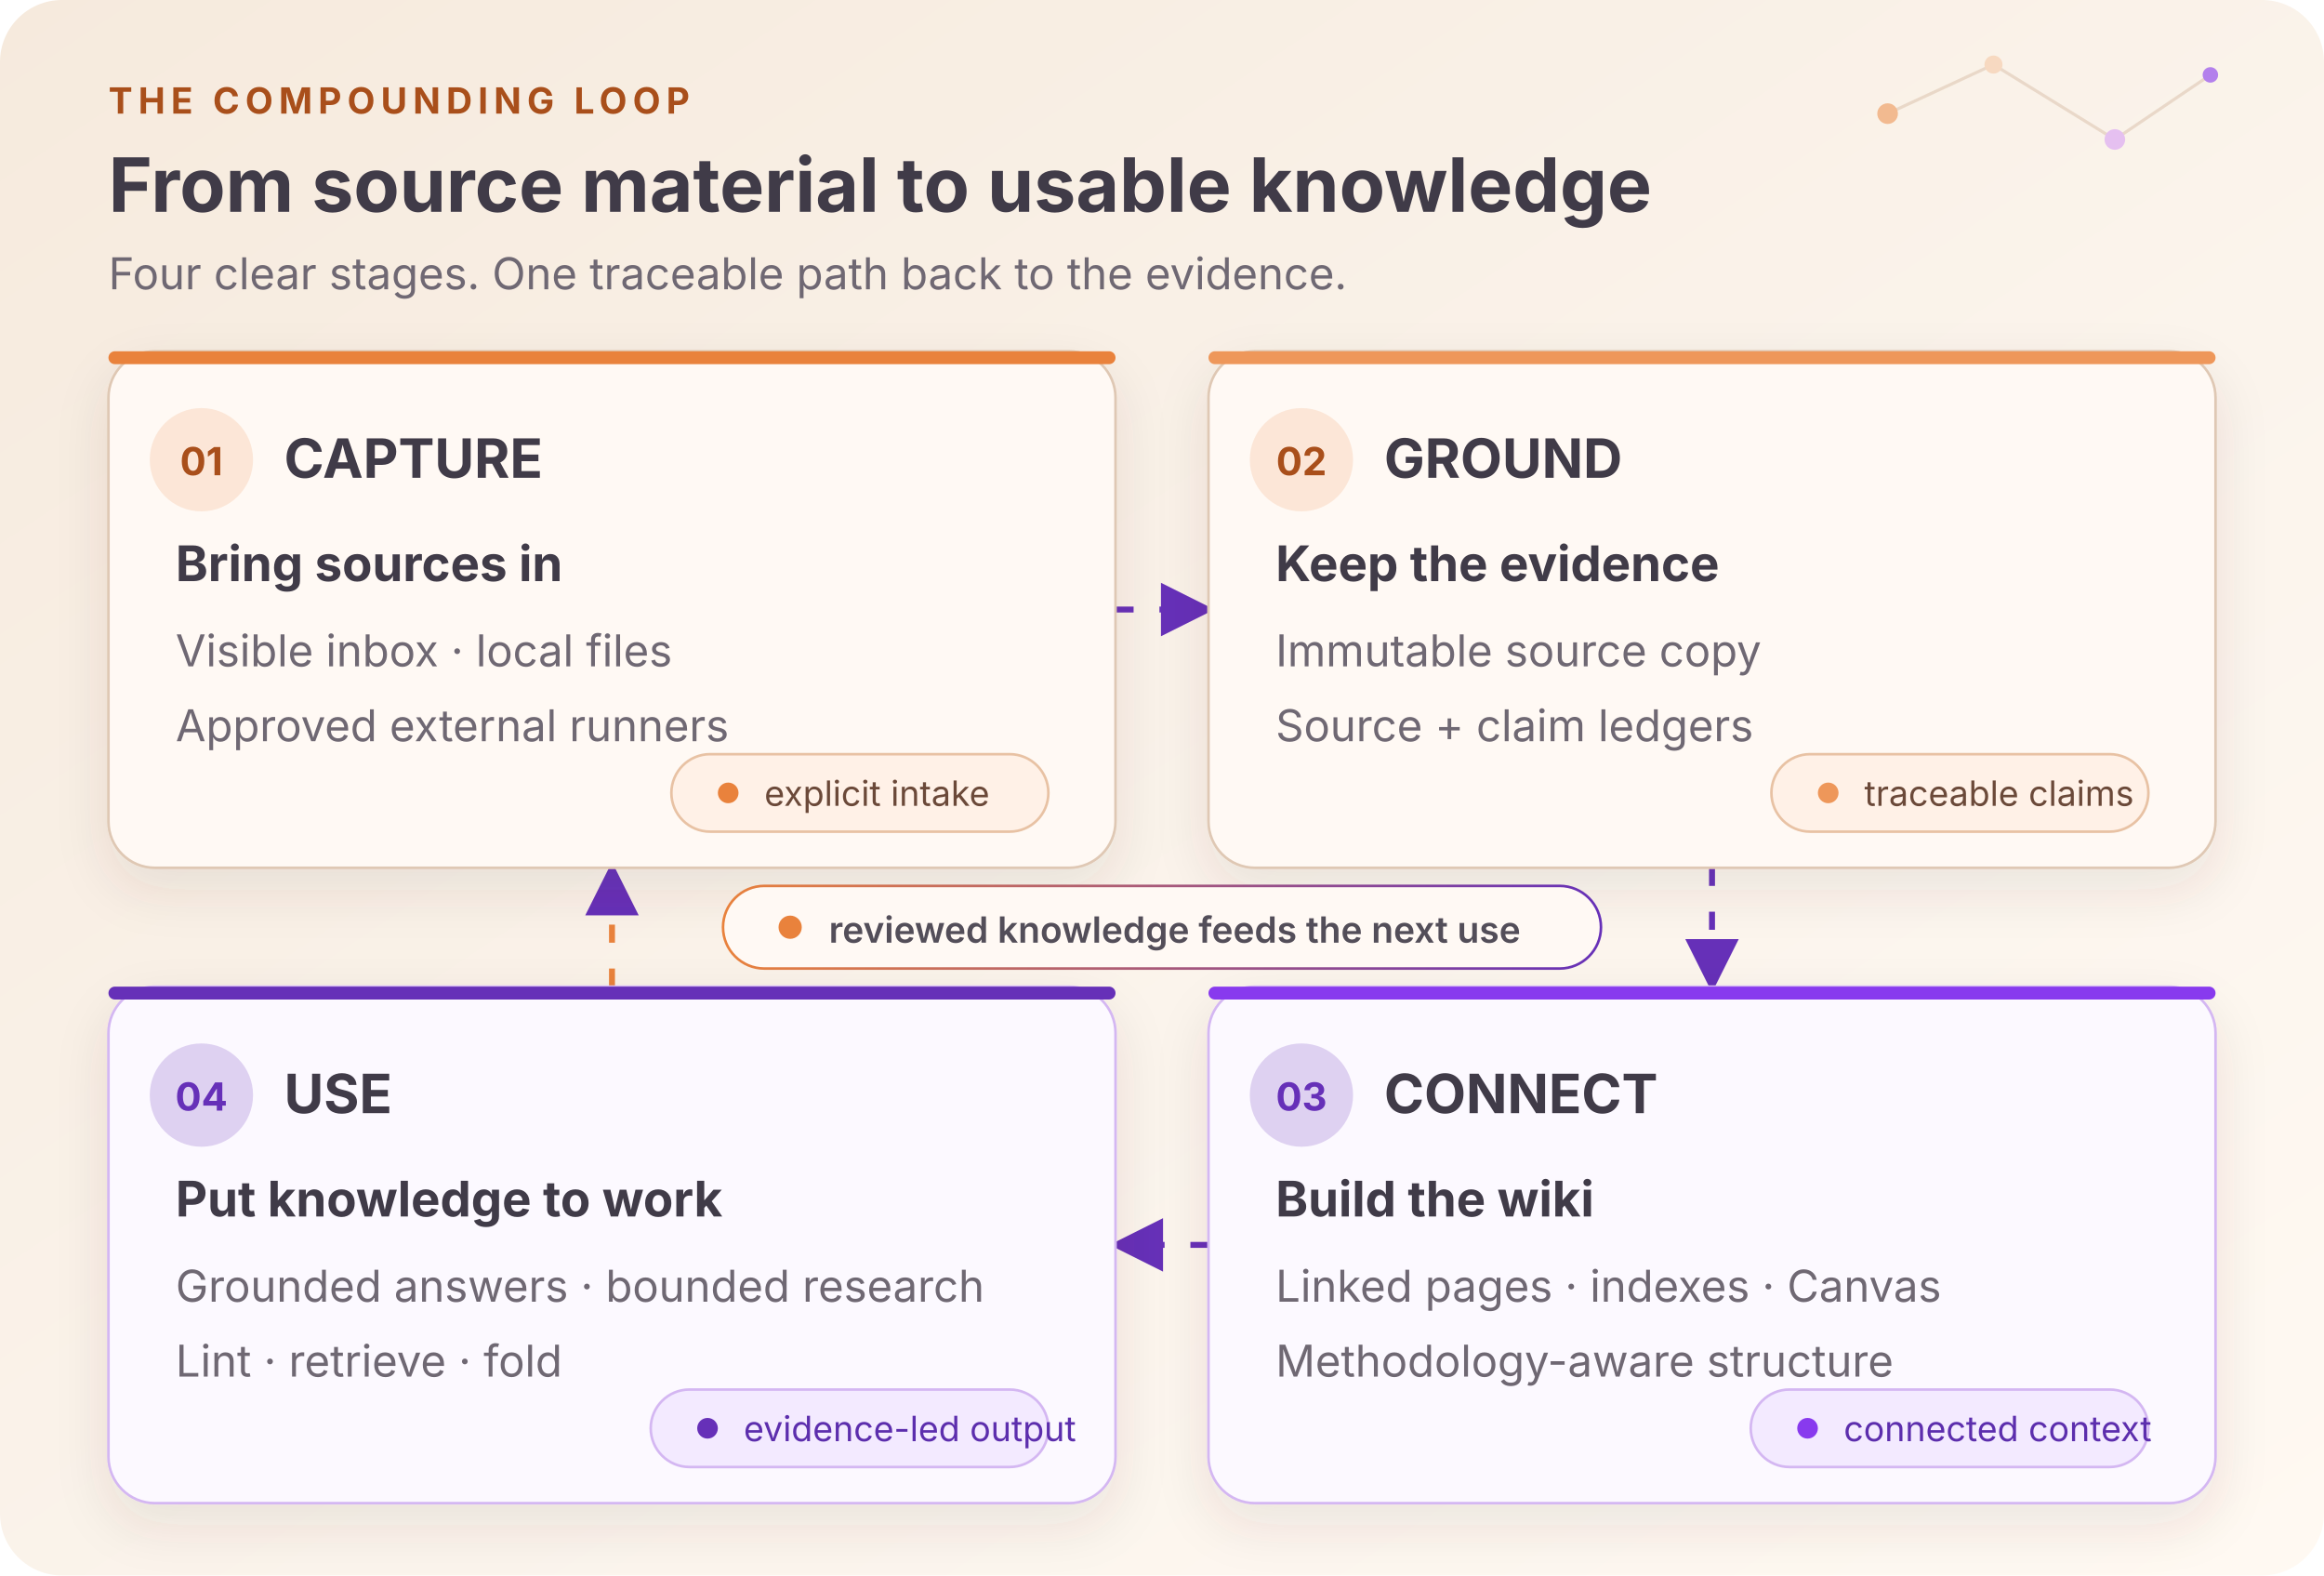
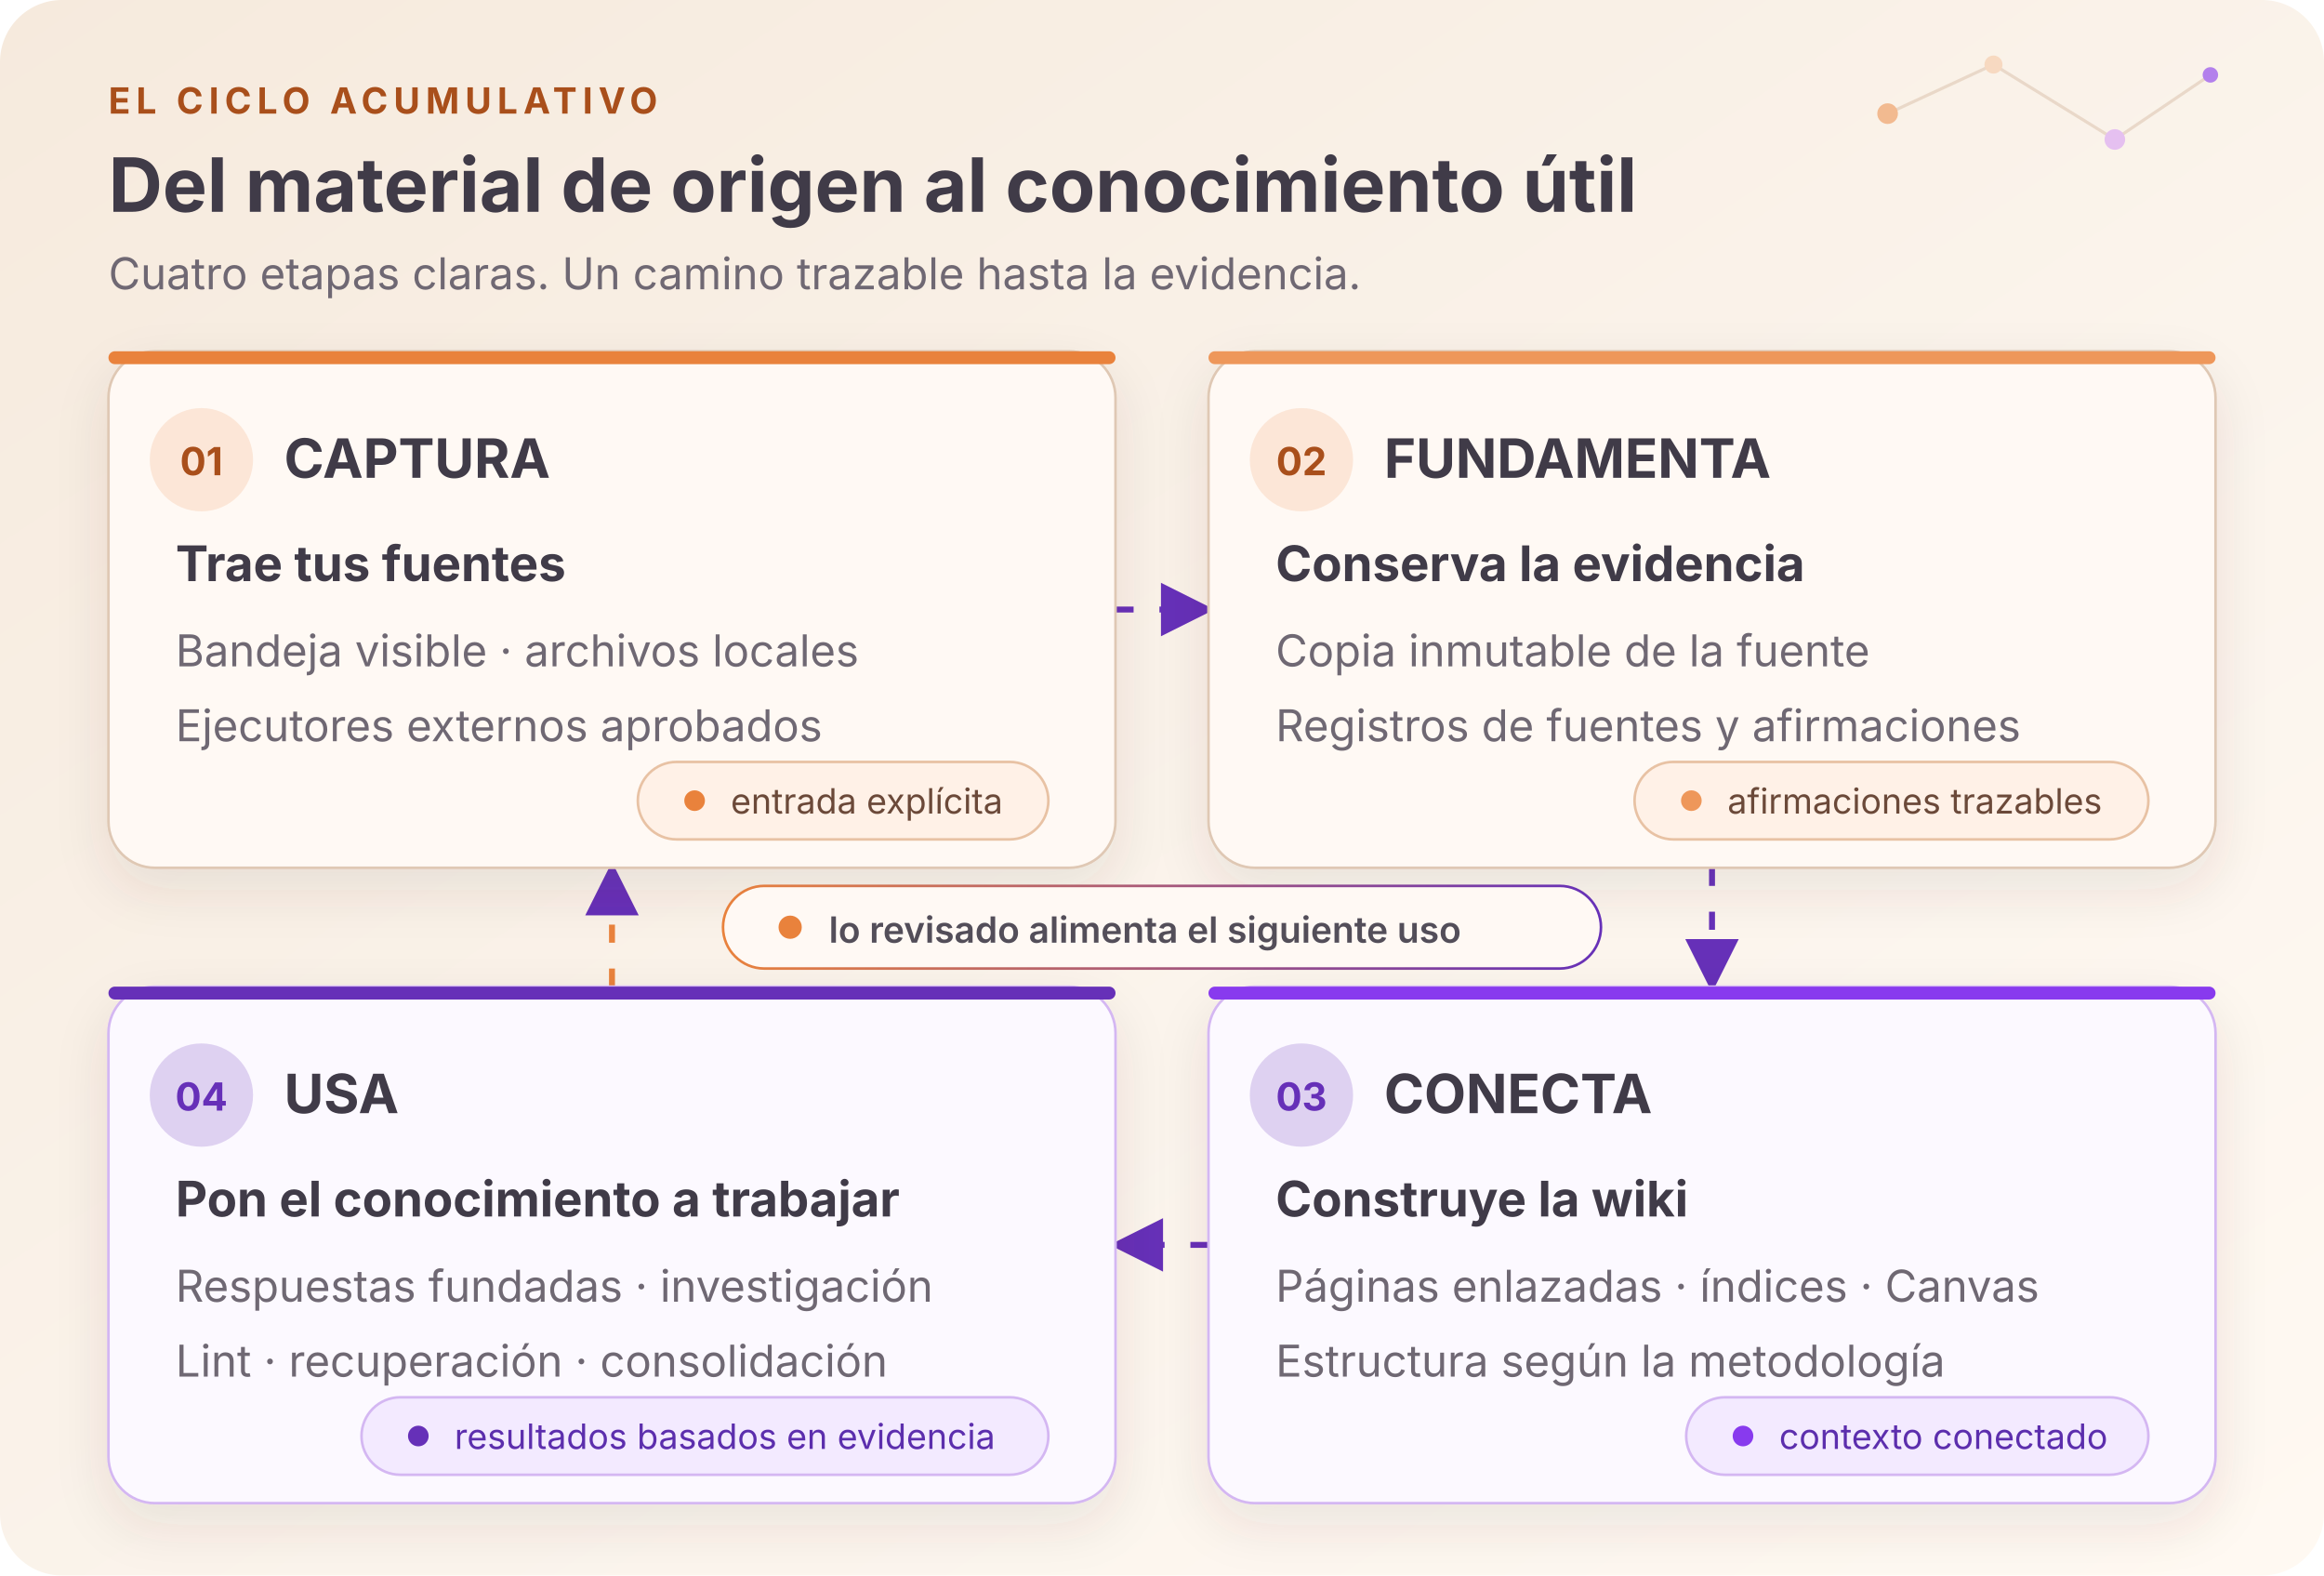
<svg xmlns="http://www.w3.org/2000/svg" viewBox="0 0 900 610" role="img" aria-labelledby="title description">
  <defs>
    <linearGradient id="background" x1="0" y1="0" x2="1" y2="1">
      <stop offset="0" stop-color="#f6eadd" />
      <stop offset=".58" stop-color="#fbf4ec" />
      <stop offset="1" stop-color="#fff9f2" />
    </linearGradient>
    <linearGradient id="accent" x1="0" y1="0" x2="1" y2="0">
      <stop offset="0" stop-color="#e9823c" />
      <stop offset="1" stop-color="#6630b8" />
    </linearGradient>
    <marker id="arrow" markerWidth="9" markerHeight="9" refX="8" refY="4.5" orient="auto">
      <path d="M0 0 9 4.5 0 9Z" fill="#6630b8" />
    </marker>
    <filter id="cardShadow" x="-12%" y="-18%" width="124%" height="146%">
      <feDropShadow dx="0" dy="8" stdDeviation="10" flood-color="#4d372b" flood-opacity=".1" />
    </filter>
  </defs>
  <style>
    text { font-family: Inter, ui-sans-serif, system-ui, -apple-system, BlinkMacSystemFont, "Segoe UI", sans-serif; }
    .card { animation: rise .9s cubic-bezier(.2,.75,.25,1) both; transform-box: fill-box; transform-origin: center; }
    .card-2 { animation-delay: .14s; }
    .card-3 { animation-delay: .28s; }
    .card-4 { animation-delay: .42s; }
    .flow { stroke-dasharray: 7 10; animation: travel 10s linear infinite; }
    .pulse { animation: pulse 4.2s ease-in-out infinite; transform-box: fill-box; transform-origin: center; }
    .constellation { animation: drift 9s ease-in-out infinite; transform-box: fill-box; transform-origin: center; }
    @keyframes rise { from { opacity: 0; transform: translateY(7px); } to { opacity: 1; transform: translateY(0); } }
    @keyframes travel { to { stroke-dashoffset: -68; } }
    @keyframes pulse { 0%, 100% { opacity: .6; transform: scale(.96); } 50% { opacity: 1; transform: scale(1.04); } }
    @keyframes drift { 0%, 100% { transform: translateY(0); } 50% { transform: translateY(-4px); } }
    @media (prefers-reduced-motion: reduce) { .card, .flow, .pulse, .constellation { animation: none; } }
  </style>
  <rect width="900" height="610" rx="24" fill="url(#background)" />
  <g class="constellation" fill="none" stroke="#dfc8b4" stroke-width="1.2" opacity=".62">
    <path d="M731 44L772 25 819 54 856 29" />
    <circle cx="731" cy="44" r="4" fill="#ee975a" stroke="none" />
    <circle cx="772" cy="25" r="3.5" fill="#f5caa8" stroke="none" />
    <circle cx="819" cy="54" r="4" fill="#d9a2f4" stroke="none" />
    <circle cx="856" cy="29" r="3" fill="#883aee" stroke="none" />
  </g>
-   <text x="42" y="44" fill="#a94f1b" font-size="14" font-weight="750" letter-spacing="2.2">THE COMPOUNDING LOOP</text>
-   <text x="42" y="82" fill="#403b48" font-size="29" font-weight="720">From source material to usable knowledge</text>
-   <text x="42" y="112" fill="#6f6873" font-size="17">Four clear stages. One traceable path back to the evidence.</text>
+   <text x="42" y="44" fill="#a94f1b" font-size="14" font-weight="750" letter-spacing="2.2">EL CICLO ACUMULATIVO</text>
+   <text x="42" y="82" fill="#403b48" font-size="29" font-weight="720">Del material de origen al conocimiento útil</text>
+   <text x="42" y="112" fill="#6f6873" font-size="17">Cuatro etapas claras. Un camino trazable hasta la evidencia.</text>
  <path d="M432 236H468" fill="none" stroke="#6630b8" stroke-width="2.3" marker-end="url(#arrow)" class="flow" />
  <path d="M663 336V382" fill="none" stroke="#6630b8" stroke-width="2.3" marker-end="url(#arrow)" class="flow" />
  <path d="M468 482H432" fill="none" stroke="#6630b8" stroke-width="2.3" marker-end="url(#arrow)" class="flow" />
  <path d="M237 382V336" fill="none" stroke="#e9823c" stroke-width="2.3" marker-end="url(#arrow)" class="flow" />
  <g class="card card-1">
    <rect x="42" y="136" width="390" height="200" rx="18" fill="#fff9f4" stroke="#dfc8b4" filter="url(#cardShadow)" />
    <rect x="42" y="136" width="390" height="5" rx="2.5" fill="#e9823c" />
    <circle cx="78" cy="178" r="20" fill="#e9823c" opacity=".16" />
    <text x="78" y="184" fill="#a94f1b" font-size="15" font-weight="750" text-anchor="middle">01</text>
-     <text x="110" y="185" fill="#403b48" font-size="21" font-weight="720">CAPTURE</text>
-     <text x="68" y="225" fill="#403b48" font-size="19" font-weight="650">Bring sources in</text>
-     <text x="68" y="258" fill="#6f6873" font-size="17">Visible inbox · local files</text>
-     <text x="68" y="287" fill="#6f6873" font-size="17">Approved external runners</text>
-     <rect x="260" y="292" width="146" height="30" rx="15" fill="#fff1e7" stroke="#e8c2a4" />
-     <circle cx="282" cy="307" r="4" fill="#e9823c" />
-     <text x="296" y="312" fill="#6b4939" font-size="13.5">explicit intake</text>
+     <text x="110" y="185" fill="#403b48" font-size="21" font-weight="720">CAPTURA</text>
+     <text x="68" y="225" fill="#403b48" font-size="19" font-weight="650">Trae tus fuentes</text>
+     <text x="68" y="258" fill="#6f6873" font-size="17">Bandeja visible · archivos locales</text>
+     <text x="68" y="287" fill="#6f6873" font-size="17">Ejecutores externos aprobados</text>
+     <rect x="247" y="295" width="159" height="30" rx="15" fill="#fff1e7" stroke="#e8c2a4" />
+     <circle cx="269" cy="310" r="4" fill="#e9823c" />
+     <text x="283" y="315" fill="#6b4939" font-size="13.5">entrada explícita</text>
  </g>
  <g class="card card-2">
    <rect x="468" y="136" width="390" height="200" rx="18" fill="#fff9f4" stroke="#dfc8b4" filter="url(#cardShadow)" />
    <rect x="468" y="136" width="390" height="5" rx="2.5" fill="#ee975a" />
    <circle cx="504" cy="178" r="20" fill="#e9823c" opacity=".16" />
    <text x="504" y="184" fill="#a94f1b" font-size="15" font-weight="750" text-anchor="middle">02</text>
-     <text x="536" y="185" fill="#403b48" font-size="21" font-weight="720">GROUND</text>
-     <text x="494" y="225" fill="#403b48" font-size="19" font-weight="650">Keep the evidence</text>
-     <text x="494" y="258" fill="#6f6873" font-size="17">Immutable source copy</text>
-     <text x="494" y="287" fill="#6f6873" font-size="17">Source + claim ledgers</text>
-     <rect x="686" y="292" width="146" height="30" rx="15" fill="#fff1e7" stroke="#e8c2a4" />
-     <circle cx="708" cy="307" r="4" fill="#ee975a" />
-     <text x="722" y="312" fill="#6b4939" font-size="13.5">traceable claims</text>
+     <text x="536" y="185" fill="#403b48" font-size="21" font-weight="720">FUNDAMENTA</text>
+     <text x="494" y="225" fill="#403b48" font-size="19" font-weight="650">Conserva la evidencia</text>
+     <text x="494" y="258" fill="#6f6873" font-size="17">Copia inmutable de la fuente</text>
+     <text x="494" y="287" fill="#6f6873" font-size="17">Registros de fuentes y afirmaciones</text>
+     <rect x="633" y="295" width="199" height="30" rx="15" fill="#fff1e7" stroke="#e8c2a4" />
+     <circle cx="655" cy="310" r="4" fill="#ee975a" />
+     <text x="669" y="315" fill="#6b4939" font-size="13.5">afirmaciones trazables</text>
  </g>
  <g class="card card-3">
    <rect x="468" y="382" width="390" height="200" rx="18" fill="#fcf9ff" stroke="#d4b7f2" filter="url(#cardShadow)" />
    <rect x="468" y="382" width="390" height="5" rx="2.5" fill="#883aee" />
    <circle cx="504" cy="424" r="20" fill="#6630b8" opacity=".2" />
    <text x="504" y="430" fill="#6630b8" font-size="15" font-weight="750" text-anchor="middle">03</text>
-     <text x="536" y="431" fill="#403b48" font-size="21" font-weight="720">CONNECT</text>
-     <text x="494" y="471" fill="#403b48" font-size="19" font-weight="650">Build the wiki</text>
-     <text x="494" y="504" fill="#6f6873" font-size="17">Linked pages · indexes · Canvas</text>
-     <text x="494" y="533" fill="#6f6873" font-size="17">Methodology-aware structure</text>
-     <rect x="678" y="538" width="154" height="30" rx="15" fill="#f3eaff" stroke="#d4b7f2" />
-     <circle cx="700" cy="553" r="4" fill="#883aee" />
-     <text x="714" y="558" fill="#5c2ead" font-size="13.5">connected context</text>
+     <text x="536" y="431" fill="#403b48" font-size="21" font-weight="720">CONECTA</text>
+     <text x="494" y="471" fill="#403b48" font-size="19" font-weight="650">Construye la wiki</text>
+     <text x="494" y="504" fill="#6f6873" font-size="17">Páginas enlazadas · índices · Canvas</text>
+     <text x="494" y="533" fill="#6f6873" font-size="17">Estructura según la metodología</text>
+     <rect x="653" y="541" width="179" height="30" rx="15" fill="#f3eaff" stroke="#d4b7f2" />
+     <circle cx="675" cy="556" r="4" fill="#883aee" />
+     <text x="689" y="561" fill="#5c2ead" font-size="13.5">contexto conectado</text>
  </g>
  <g class="card card-4">
    <rect x="42" y="382" width="390" height="200" rx="18" fill="#fcf9ff" stroke="#d4b7f2" filter="url(#cardShadow)" />
    <rect x="42" y="382" width="390" height="5" rx="2.5" fill="#6630b8" />
    <circle cx="78" cy="424" r="20" fill="#6630b8" opacity=".2" />
    <text x="78" y="430" fill="#6630b8" font-size="15" font-weight="750" text-anchor="middle">04</text>
-     <text x="110" y="431" fill="#403b48" font-size="21" font-weight="720">USE</text>
-     <text x="68" y="471" fill="#403b48" font-size="19" font-weight="650">Put knowledge to work</text>
-     <text x="68" y="504" fill="#6f6873" font-size="17">Grounded answers · bounded research</text>
-     <text x="68" y="533" fill="#6f6873" font-size="17">Lint · retrieve · fold</text>
-     <rect x="252" y="538" width="154" height="30" rx="15" fill="#f3eaff" stroke="#d4b7f2" />
-     <circle cx="274" cy="553" r="4" fill="#6630b8" />
-     <text x="288" y="558" fill="#5c2ead" font-size="13.5">evidence-led output</text>
+     <text x="110" y="431" fill="#403b48" font-size="21" font-weight="720">USA</text>
+     <text x="68" y="471" fill="#403b48" font-size="19" font-weight="650">Pon el conocimiento a trabajar</text>
+     <text x="68" y="504" fill="#6f6873" font-size="17">Respuestas fundadas · investigación</text>
+     <text x="68" y="533" fill="#6f6873" font-size="17">Lint · recuperación · consolidación</text>
+     <rect x="140" y="541" width="266" height="30" rx="15" fill="#f3eaff" stroke="#d4b7f2" />
+     <circle cx="162" cy="556" r="4" fill="#6630b8" />
+     <text x="176" y="561" fill="#5c2ead" font-size="13.5">resultados basados en evidencia</text>
  </g>
  <rect x="280" y="343" width="340" height="32" rx="16" fill="#fff9f4" stroke="url(#accent)" />
  <circle cx="306" cy="359" r="4.5" fill="#e9823c" class="pulse" />
-   <text x="321" y="365" fill="#534e59" font-size="14" font-weight="620">reviewed knowledge feeds the next use</text>
+   <text x="321" y="365" fill="#534e59" font-size="14" font-weight="620">lo revisado alimenta el siguiente uso</text>
</svg>
